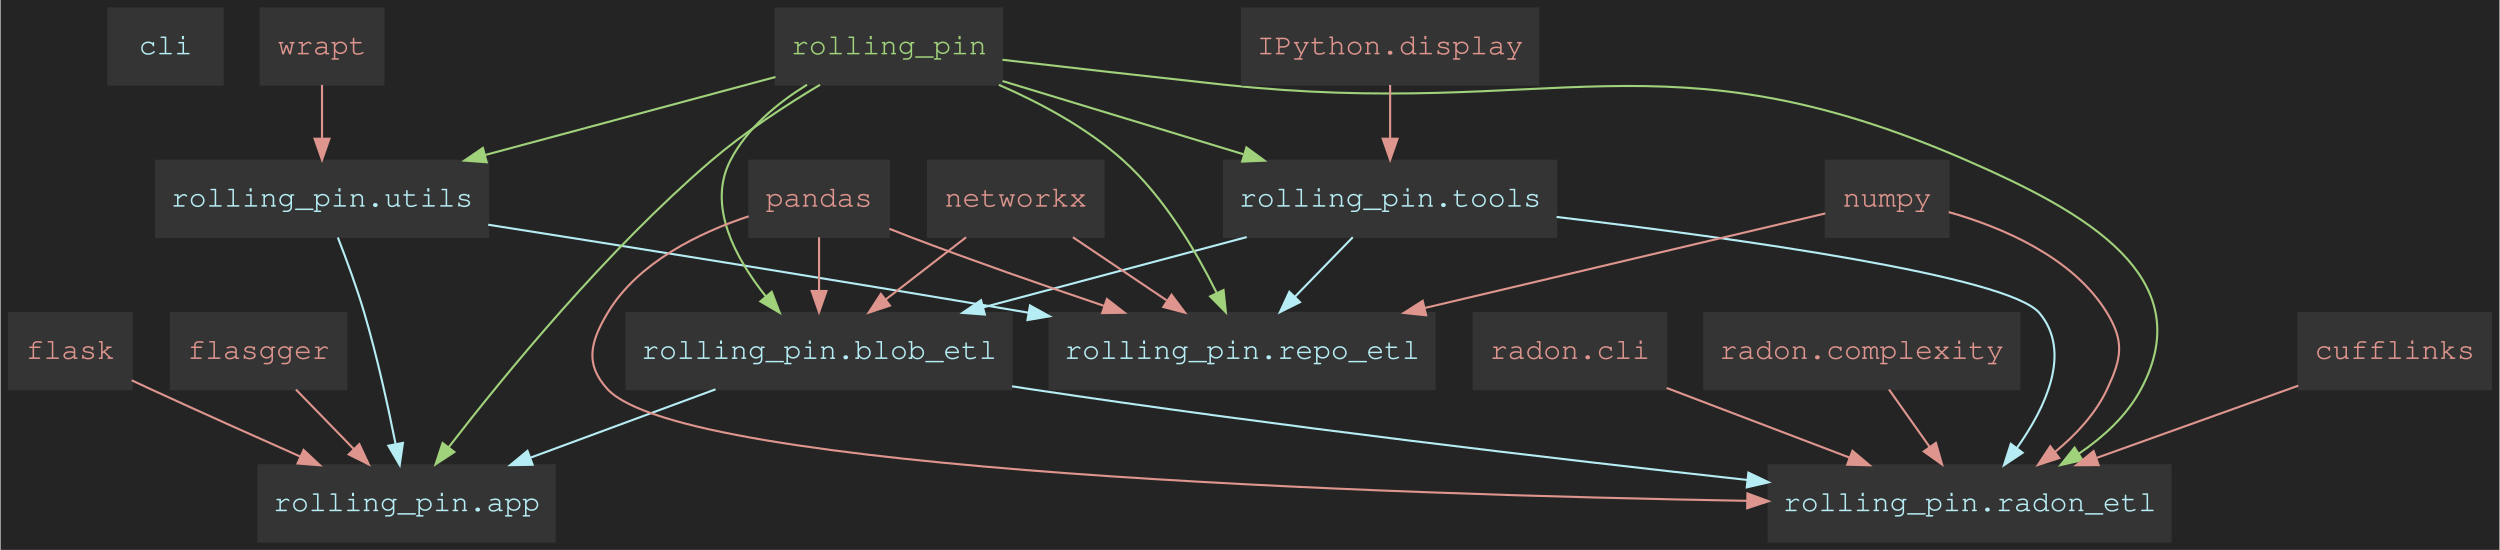
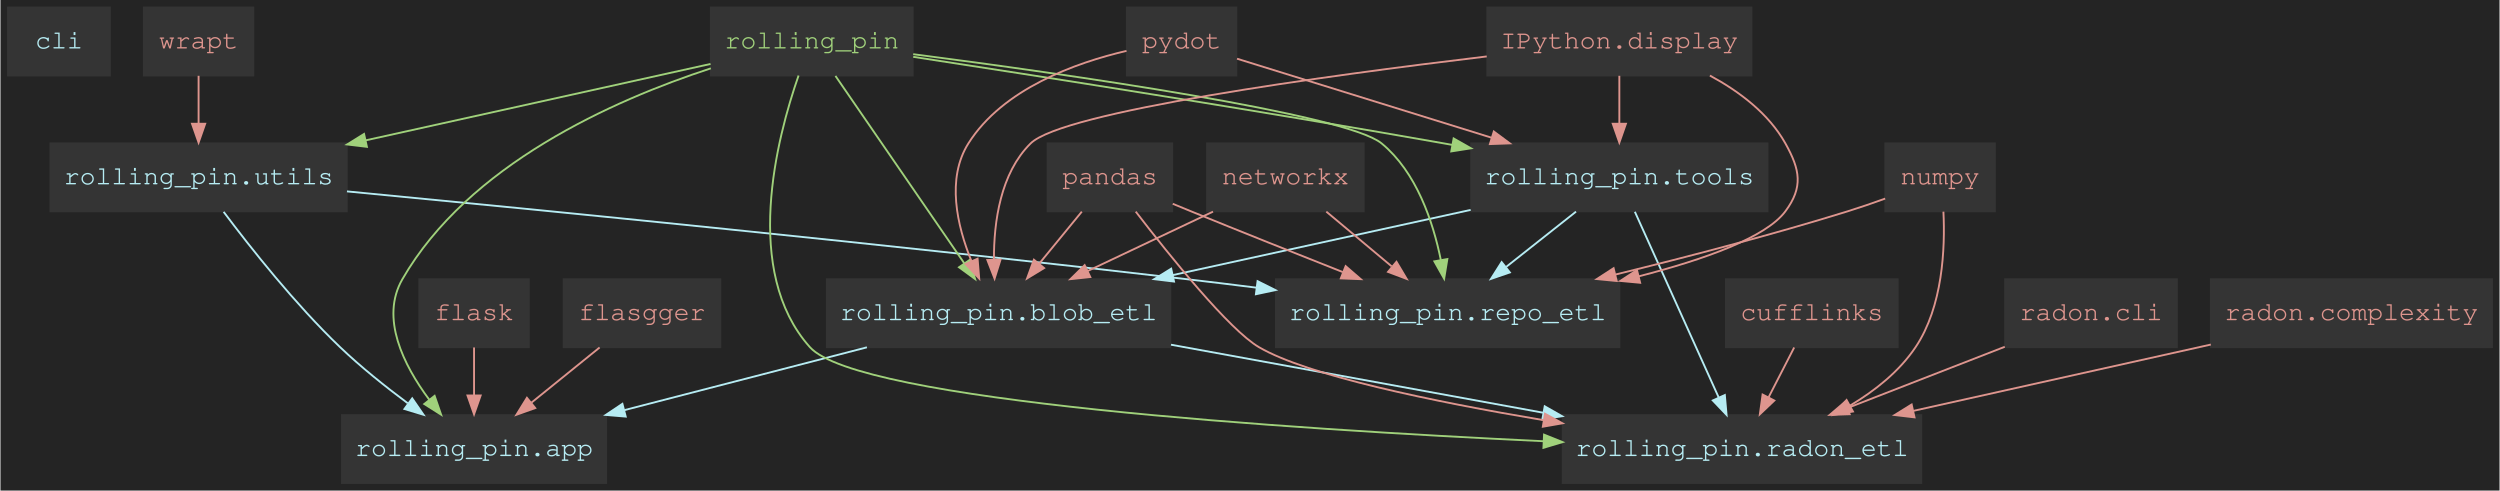
- <svg xmlns="http://www.w3.org/2000/svg" width="1182pt" height="260pt" viewBox="0.00 0.00 1181.50 260.00">
+ <svg xmlns="http://www.w3.org/2000/svg" width="1325pt" height="260pt" viewBox="0.00 0.00 1324.50 260.00">
  <g id="graph0" class="graph" transform="scale(1 1) rotate(0) translate(4 256)">
-     <polygon fill="#242424" stroke="transparent" points="-4,4 -4,-256 1177.5,-256 1177.5,4 -4,4" />
+     <polygon fill="#242424" stroke="transparent" points="-4,4 -4,-256 1320.5,-256 1320.5,4 -4,4" />
    <g id="node1" class="node">
-       <polygon fill="#343434" stroke="#343434" points="101,-252 47,-252 47,-216 101,-216 101,-252" />
-       <text text-anchor="middle" x="74" y="-230.3" font-family="Courier,monospace" font-size="14.00" fill="#b6ecf3">cli</text>
+       <polygon fill="#343434" stroke="#343434" points="54,-252 0,-252 0,-216 54,-216 54,-252" />
+       <text text-anchor="middle" x="27" y="-230.3" font-family="Courier,monospace" font-size="14.00" fill="#b6ecf3">cli</text>
    </g>
    <g id="node2" class="node">
-       <polygon fill="#343434" stroke="#343434" points="258,-36 118,-36 118,0 258,0 258,-36" />
-       <text text-anchor="middle" x="188" y="-14.3" font-family="Courier,monospace" font-size="14.00" fill="#b6ecf3">rolling_pin.app</text>
+       <polygon fill="#343434" stroke="#343434" points="317,-36 177,-36 177,0 317,0 317,-36" />
+       <text text-anchor="middle" x="247" y="-14.3" font-family="Courier,monospace" font-size="14.00" fill="#b6ecf3">rolling_pin.app</text>
    </g>
    <g id="node3" class="node">
-       <polygon fill="#343434" stroke="#343434" points="474,-108 292,-108 292,-72 474,-72 474,-108" />
-       <text text-anchor="middle" x="383" y="-86.3" font-family="Courier,monospace" font-size="14.00" fill="#b6ecf3">rolling_pin.blob_etl</text>
+       <polygon fill="#343434" stroke="#343434" points="616,-108 434,-108 434,-72 616,-72 616,-108" />
+       <text text-anchor="middle" x="525" y="-86.3" font-family="Courier,monospace" font-size="14.00" fill="#b6ecf3">rolling_pin.blob_etl</text>
    </g>
    <g id="edge1" class="edge">
-       <path fill="none" stroke="#b6ecf3" d="M334.045,-71.924C307.503,-62.124 274.518,-49.945 246.614,-39.642" />
-       <polygon fill="#b6ecf3" stroke="#b6ecf3" points="247.569,-36.264 236.975,-36.083 245.144,-42.83 247.569,-36.264" />
+       <path fill="none" stroke="#b6ecf3" d="M455.208,-71.924C416.129,-61.803 367.253,-49.145 326.678,-38.636" />
+       <polygon fill="#b6ecf3" stroke="#b6ecf3" points="327.379,-35.202 316.821,-36.083 325.624,-41.979 327.379,-35.202" />
    </g>
    <g id="node4" class="node">
-       <polygon fill="#343434" stroke="#343434" points="1022,-36 832,-36 832,0 1022,0 1022,-36" />
-       <text text-anchor="middle" x="927" y="-14.3" font-family="Courier,monospace" font-size="14.00" fill="#b6ecf3">rolling_pin.radon_etl</text>
+       <polygon fill="#343434" stroke="#343434" points="1014,-36 824,-36 824,0 1014,0 1014,-36" />
+       <text text-anchor="middle" x="919" y="-14.3" font-family="Courier,monospace" font-size="14.00" fill="#b6ecf3">rolling_pin.radon_etl</text>
    </g>
    <g id="edge2" class="edge">
-       <path fill="none" stroke="#b6ecf3" d="M474.25,-73.353C477.199,-72.886 480.122,-72.434 483,-72 598.641,-54.575 731.885,-38.963 821.998,-29.061" />
-       <polygon fill="#b6ecf3" stroke="#b6ecf3" points="822.388,-32.54 831.947,-27.972 821.626,-25.581 822.388,-32.54" />
+       <path fill="none" stroke="#b6ecf3" d="M616.382,-73.301C675.277,-62.538 752.053,-48.508 813.535,-37.273" />
+       <polygon fill="#b6ecf3" stroke="#b6ecf3" points="814.447,-40.664 823.655,-35.423 813.189,-33.778 814.447,-40.664" />
    </g>
    <g id="node5" class="node">
-       <polygon fill="#343434" stroke="#343434" points="674,-108 492,-108 492,-72 674,-72 674,-108" />
-       <text text-anchor="middle" x="583" y="-86.3" font-family="Courier,monospace" font-size="14.00" fill="#b6ecf3">rolling_pin.repo_etl</text>
+       <polygon fill="#343434" stroke="#343434" points="854,-108 672,-108 672,-72 854,-72 854,-108" />
+       <text text-anchor="middle" x="763" y="-86.3" font-family="Courier,monospace" font-size="14.00" fill="#b6ecf3">rolling_pin.repo_etl</text>
    </g>
    <g id="node6" class="node">
-       <polygon fill="#343434" stroke="#343434" points="731.5,-180 574.5,-180 574.5,-144 731.5,-144 731.5,-180" />
-       <text text-anchor="middle" x="653" y="-158.3" font-family="Courier,monospace" font-size="14.00" fill="#b6ecf3">rolling_pin.tools</text>
+       <polygon fill="#343434" stroke="#343434" points="932.5,-180 775.5,-180 775.5,-144 932.5,-144 932.5,-180" />
+       <text text-anchor="middle" x="854" y="-158.3" font-family="Courier,monospace" font-size="14.00" fill="#b6ecf3">rolling_pin.tools</text>
    </g>
    <g id="edge3" class="edge">
-       <path fill="none" stroke="#b6ecf3" d="M585.216,-143.924C547.343,-133.825 499.993,-121.198 460.635,-110.703" />
-       <polygon fill="#b6ecf3" stroke="#b6ecf3" points="461.376,-107.278 450.812,-108.083 459.572,-114.042 461.376,-107.278" />
+       <path fill="none" stroke="#b6ecf3" d="M775.196,-144.754C727.701,-134.36 666.982,-121.072 617.254,-110.189" />
+       <polygon fill="#b6ecf3" stroke="#b6ecf3" points="617.98,-106.765 607.462,-108.046 616.483,-113.603 617.98,-106.765" />
    </g>
    <g id="edge4" class="edge">
-       <path fill="none" stroke="#b6ecf3" d="M731.709,-153.415C817.739,-143.224 945.386,-125.408 960,-108 975.379,-89.68 963.087,-63.561 949.347,-44.176" />
-       <polygon fill="#b6ecf3" stroke="#b6ecf3" points="952.048,-41.944 943.238,-36.059 946.455,-46.154 952.048,-41.944" />
+       <path fill="none" stroke="#b6ecf3" d="M862.232,-143.762C873.466,-118.876 893.685,-74.082 906.715,-45.217" />
+       <polygon fill="#b6ecf3" stroke="#b6ecf3" points="909.91,-46.644 910.835,-36.09 903.53,-43.764 909.91,-46.644" />
    </g>
    <g id="edge5" class="edge">
-       <path fill="none" stroke="#b6ecf3" d="M635.336,-143.831C627.027,-135.285 616.974,-124.944 607.908,-115.62" />
-       <polygon fill="#b6ecf3" stroke="#b6ecf3" points="610.382,-113.144 600.902,-108.413 605.363,-118.023 610.382,-113.144" />
+       <path fill="none" stroke="#b6ecf3" d="M831.037,-143.831C819.828,-134.963 806.179,-124.164 794.056,-114.572" />
+       <polygon fill="#b6ecf3" stroke="#b6ecf3" points="795.97,-111.623 785.956,-108.163 791.626,-117.112 795.97,-111.623" />
    </g>
    <g id="node7" class="node">
-       <polygon fill="#343434" stroke="#343434" points="226.5,-180 69.5,-180 69.5,-144 226.5,-144 226.5,-180" />
-       <text text-anchor="middle" x="148" y="-158.3" font-family="Courier,monospace" font-size="14.00" fill="#b6ecf3">rolling_pin.utils</text>
+       <polygon fill="#343434" stroke="#343434" points="179.5,-180 22.5,-180 22.5,-144 179.5,-144 179.5,-180" />
+       <text text-anchor="middle" x="101" y="-158.3" font-family="Courier,monospace" font-size="14.00" fill="#b6ecf3">rolling_pin.utils</text>
    </g>
    <g id="edge6" class="edge">
-       <path fill="none" stroke="#b6ecf3" d="M155.479,-143.714C159.537,-133.353 164.438,-120.082 168,-108 174.025,-87.561 179.193,-64.042 182.765,-46.173" />
-       <polygon fill="#b6ecf3" stroke="#b6ecf3" points="186.248,-46.599 184.727,-36.113 179.377,-45.258 186.248,-46.599" />
+       <path fill="none" stroke="#b6ecf3" d="M114.279,-143.72C128.48,-124.766 152.189,-94.775 176,-72 186.987,-61.492 199.988,-51.102 211.844,-42.284" />
+       <polygon fill="#b6ecf3" stroke="#b6ecf3" points="214.216,-44.886 220.228,-36.163 210.088,-39.233 214.216,-44.886" />
    </g>
    <g id="edge7" class="edge">
-       <path fill="none" stroke="#b6ecf3" d="M226.584,-149.748C292.195,-139.423 388.46,-124.052 482.067,-108.145" />
-       <polygon fill="#b6ecf3" stroke="#b6ecf3" points="482.724,-111.583 491.994,-106.454 481.548,-104.683 482.724,-111.583" />
+       <path fill="none" stroke="#b6ecf3" d="M179.638,-154.564C282.202,-144.713 467.17,-126.422 625,-108 636.812,-106.621 649.183,-105.107 661.461,-103.561" />
+       <polygon fill="#b6ecf3" stroke="#b6ecf3" points="662.259,-106.988 671.739,-102.257 661.378,-100.044 662.259,-106.988" />
    </g>
    <g id="node8" class="node">
-       <polygon fill="#343434" stroke="#343434" points="159.5,-108 76.5,-108 76.5,-72 159.5,-72 159.5,-108" />
-       <text text-anchor="middle" x="118" y="-86.3" font-family="Courier,monospace" font-size="14.00" fill="#de958e">flasgger</text>
+       <polygon fill="#343434" stroke="#343434" points="377.5,-108 294.5,-108 294.5,-72 377.5,-72 377.5,-108" />
+       <text text-anchor="middle" x="336" y="-86.3" font-family="Courier,monospace" font-size="14.00" fill="#de958e">flasgger</text>
    </g>
    <g id="edge8" class="edge">
-       <path fill="none" stroke="#de958e" d="M135.664,-71.831C143.973,-63.285 154.026,-52.944 163.092,-43.62" />
-       <polygon fill="#de958e" stroke="#de958e" points="165.637,-46.023 170.098,-36.413 160.618,-41.144 165.637,-46.023" />
+       <path fill="none" stroke="#de958e" d="M313.541,-71.831C302.579,-62.963 289.23,-52.164 277.373,-42.572" />
+       <polygon fill="#de958e" stroke="#de958e" points="279.427,-39.731 269.451,-36.163 275.024,-45.173 279.427,-39.731" />
    </g>
    <g id="node9" class="node">
-       <polygon fill="#343434" stroke="#343434" points="58,-108 0,-108 0,-72 58,-72 58,-108" />
-       <text text-anchor="middle" x="29" y="-86.3" font-family="Courier,monospace" font-size="14.00" fill="#de958e">flask</text>
+       <polygon fill="#343434" stroke="#343434" points="479.5,-252 372.5,-252 372.5,-216 479.5,-216 479.5,-252" />
+       <text text-anchor="middle" x="426" y="-230.3" font-family="Courier,monospace" font-size="14.00" fill="#a0d17b">rolling_pin</text>
    </g>
    <g id="edge9" class="edge">
-       <path fill="none" stroke="#de958e" d="M58.014,-76.174C61.044,-74.755 64.082,-73.342 67,-72 90.121,-61.366 115.855,-49.839 137.627,-40.176" />
-       <polygon fill="#de958e" stroke="#de958e" points="139.286,-43.269 147.01,-36.017 136.45,-36.869 139.286,-43.269" />
+       <path fill="none" stroke="#a0d17b" d="M372.5,-219.777C320.324,-202.737 243.885,-168.596 209,-108 197.185,-87.478 209.56,-62.571 223.254,-44.166" />
+       <polygon fill="#a0d17b" stroke="#a0d17b" points="226.093,-46.219 229.556,-36.206 220.605,-41.874 226.093,-46.219" />
+     </g>
+     <g id="edge10" class="edge">
+       <path fill="none" stroke="#a0d17b" d="M438.538,-215.762C455.796,-190.66 486.98,-145.302 506.804,-116.467" />
+       <polygon fill="#a0d17b" stroke="#a0d17b" points="509.782,-118.313 512.563,-108.09 504.014,-114.347 509.782,-118.313" />
+     </g>
+     <g id="edge11" class="edge">
+       <path fill="none" stroke="#a0d17b" d="M418.994,-215.968C407.441,-182.858 389.044,-112.101 425,-72 450.461,-43.604 676.435,-28.672 813.777,-22.152" />
+       <polygon fill="#a0d17b" stroke="#a0d17b" points="814.091,-25.642 823.917,-21.679 813.765,-18.649 814.091,-25.642" />
+     </g>
+     <g id="edge12" class="edge">
+       <path fill="none" stroke="#a0d17b" d="M479.739,-227.282C561.343,-216.652 709.079,-195.566 728,-180 746.522,-164.762 755.273,-138.448 759.389,-118.197" />
+       <polygon fill="#a0d17b" stroke="#a0d17b" points="762.853,-118.706 761.146,-108.25 755.96,-117.488 762.853,-118.706" />
+     </g>
+     <g id="edge13" class="edge">
+       <path fill="none" stroke="#a0d17b" d="M479.756,-225.866C546,-215.721 661.956,-197.563 761,-180 762.467,-179.74 763.948,-179.475 765.438,-179.208" />
+       <polygon fill="#a0d17b" stroke="#a0d17b" points="766.176,-182.631 775.387,-177.395 764.921,-175.744 766.176,-182.631" />
+     </g>
+     <g id="edge14" class="edge">
+       <path fill="none" stroke="#a0d17b" d="M372.333,-222.111C322.737,-211.123 248.11,-194.59 189.666,-181.643" />
+       <polygon fill="#a0d17b" stroke="#a0d17b" points="190.213,-178.179 179.693,-179.434 188.699,-185.014 190.213,-178.179" />
    </g>
    <g id="node10" class="node">
-       <polygon fill="#343434" stroke="#343434" points="469.5,-252 362.5,-252 362.5,-216 469.5,-216 469.5,-252" />
-       <text text-anchor="middle" x="416" y="-230.3" font-family="Courier,monospace" font-size="14.00" fill="#a0d17b">rolling_pin</text>
-     </g>
-     <g id="edge10" class="edge">
-       <path fill="none" stroke="#a0d17b" d="M383.452,-215.924C367.253,-206.236 347.808,-193.525 332,-180 282.446,-137.601 233.988,-78.361 207.855,-44.515" />
-       <polygon fill="#a0d17b" stroke="#a0d17b" points="210.563,-42.295 201.705,-36.483 205.006,-46.551 210.563,-42.295" />
-     </g>
-     <g id="edge11" class="edge">
-       <path fill="none" stroke="#a0d17b" d="M377.309,-215.944C363.213,-207.22 348.827,-195.28 341,-180 330.093,-158.707 343.347,-134.057 357.775,-115.944" />
-       <polygon fill="#a0d17b" stroke="#a0d17b" points="360.612,-118.01 364.405,-108.118 355.271,-113.486 360.612,-118.01" />
-     </g>
-     <g id="edge12" class="edge">
-       <path fill="none" stroke="#a0d17b" d="M469.733,-227.723C500.292,-224.192 539.278,-219.753 574,-216 730.35,-199.099 781.851,-242.864 926,-180 981.243,-155.908 1036.438,-125.136 1008,-72 1001.326,-59.53 990.359,-49.442 978.62,-41.511" />
-       <polygon fill="#a0d17b" stroke="#a0d17b" points="980.32,-38.447 969.985,-36.115 976.61,-44.383 980.32,-38.447" />
-     </g>
-     <g id="edge13" class="edge">
-       <path fill="none" stroke="#a0d17b" d="M468.006,-215.894C487.988,-207.191 510.046,-195.279 527,-180 546.296,-162.61 561.338,-137.036 570.951,-117.589" />
-       <polygon fill="#a0d17b" stroke="#a0d17b" points="574.222,-118.86 575.353,-108.326 567.9,-115.856 574.222,-118.86" />
-     </g>
-     <g id="edge14" class="edge">
-       <path fill="none" stroke="#a0d17b" d="M469.779,-217.662C503.485,-207.422 547.267,-194.121 583.581,-183.089" />
-       <polygon fill="#a0d17b" stroke="#a0d17b" points="585.06,-186.298 593.611,-180.042 583.025,-179.6 585.06,-186.298" />
+       <polygon fill="#343434" stroke="#343434" points="924,-252 784,-252 784,-216 924,-216 924,-252" />
+       <text text-anchor="middle" x="854" y="-230.3" font-family="Courier,monospace" font-size="14.00" fill="#de958e">IPython.display</text>
    </g>
    <g id="edge15" class="edge">
-       <path fill="none" stroke="#a0d17b" d="M362.41,-219.603C323.073,-209.035 269.065,-194.525 225.095,-182.712" />
-       <polygon fill="#a0d17b" stroke="#a0d17b" points="225.868,-179.296 215.302,-180.081 224.052,-186.056 225.868,-179.296" />
+       <path fill="none" stroke="#de958e" d="M783.718,-226.093C697.051,-215.696 559.038,-196.779 542,-180 525.962,-164.206 522.463,-138.359 522.539,-118.407" />
+       <polygon fill="#de958e" stroke="#de958e" points="526.04,-118.425 522.875,-108.314 519.044,-118.192 526.04,-118.425" />
+     </g>
+     <g id="edge16" class="edge">
+       <path fill="none" stroke="#de958e" d="M901.992,-215.958C917.596,-207.536 933.159,-195.798 942,-180 949.814,-166.038 951.541,-156.844 942,-144 931.694,-130.126 898.989,-118.451 864.304,-109.546" />
+       <polygon fill="#de958e" stroke="#de958e" points="865.034,-106.121 854.485,-107.108 863.347,-112.914 865.034,-106.121" />
+     </g>
+     <g id="edge17" class="edge">
+       <path fill="none" stroke="#de958e" d="M854,-215.831C854,-208.131 854,-198.974 854,-190.417" />
+       <polygon fill="#de958e" stroke="#de958e" points="857.5,-190.413 854,-180.413 850.5,-190.413 857.5,-190.413" />
    </g>
    <g id="node11" class="node">
-       <polygon fill="#343434" stroke="#343434" points="177,-252 119,-252 119,-216 177,-216 177,-252" />
-       <text text-anchor="middle" x="148" y="-230.3" font-family="Courier,monospace" font-size="14.00" fill="#de958e">wrapt</text>
-     </g>
-     <g id="edge16" class="edge">
-       <path fill="none" stroke="#de958e" d="M148,-215.831C148,-208.131 148,-198.974 148,-190.417" />
-       <polygon fill="#de958e" stroke="#de958e" points="151.5,-190.413 148,-180.413 144.5,-190.413 151.5,-190.413" />
+       <polygon fill="#343434" stroke="#343434" points="718.5,-180 635.5,-180 635.5,-144 718.5,-144 718.5,-180" />
+       <text text-anchor="middle" x="677" y="-158.3" font-family="Courier,monospace" font-size="14.00" fill="#de958e">networkx</text>
+     </g>
+     <g id="edge18" class="edge">
+       <path fill="none" stroke="#de958e" d="M638.644,-143.831C618.496,-134.287 593.625,-122.507 572.292,-112.401" />
+       <polygon fill="#de958e" stroke="#de958e" points="573.616,-109.156 563.08,-108.038 570.619,-115.482 573.616,-109.156" />
+     </g>
+     <g id="edge19" class="edge">
+       <path fill="none" stroke="#de958e" d="M698.701,-143.831C709.192,-135.048 721.946,-124.371 733.319,-114.849" />
+       <polygon fill="#de958e" stroke="#de958e" points="735.885,-117.266 741.306,-108.163 731.391,-111.899 735.885,-117.266" />
    </g>
    <g id="node12" class="node">
-       <polygon fill="#343434" stroke="#343434" points="723,-252 583,-252 583,-216 723,-216 723,-252" />
-       <text text-anchor="middle" x="653" y="-230.3" font-family="Courier,monospace" font-size="14.00" fill="#de958e">IPython.display</text>
-     </g>
-     <g id="edge17" class="edge">
-       <path fill="none" stroke="#de958e" d="M653,-215.831C653,-208.131 653,-198.974 653,-190.417" />
-       <polygon fill="#de958e" stroke="#de958e" points="656.5,-190.413 653,-180.413 649.5,-190.413 656.5,-190.413" />
+       <polygon fill="#343434" stroke="#343434" points="276,-108 218,-108 218,-72 276,-72 276,-108" />
+       <text text-anchor="middle" x="247" y="-86.3" font-family="Courier,monospace" font-size="14.00" fill="#de958e">flask</text>
+     </g>
+     <g id="edge20" class="edge">
+       <path fill="none" stroke="#de958e" d="M247,-71.831C247,-64.131 247,-54.974 247,-46.417" />
+       <polygon fill="#de958e" stroke="#de958e" points="250.5,-46.413 247,-36.413 243.5,-46.413 250.5,-46.413" />
    </g>
    <g id="node13" class="node">
-       <polygon fill="#343434" stroke="#343434" points="517.5,-180 434.5,-180 434.5,-144 517.5,-144 517.5,-180" />
-       <text text-anchor="middle" x="476" y="-158.3" font-family="Courier,monospace" font-size="14.00" fill="#de958e">networkx</text>
-     </g>
-     <g id="edge18" class="edge">
-       <path fill="none" stroke="#de958e" d="M452.532,-143.831C440.967,-134.878 426.86,-123.956 414.382,-114.296" />
-       <polygon fill="#de958e" stroke="#de958e" points="416.51,-111.517 406.46,-108.163 412.225,-117.052 416.51,-111.517" />
-     </g>
-     <g id="edge19" class="edge">
-       <path fill="none" stroke="#de958e" d="M503.001,-143.831C516.433,-134.793 532.847,-123.748 547.304,-114.02" />
-       <polygon fill="#de958e" stroke="#de958e" points="549.665,-116.649 556.008,-108.163 545.758,-110.842 549.665,-116.649" />
+       <polygon fill="#343434" stroke="#343434" points="651,-252 593,-252 593,-216 651,-216 651,-252" />
+       <text text-anchor="middle" x="622" y="-230.3" font-family="Courier,monospace" font-size="14.00" fill="#de958e">pydot</text>
+     </g>
+     <g id="edge21" class="edge">
+       <path fill="none" stroke="#de958e" d="M592.798,-229.035C565.826,-222.732 527.263,-208.969 509,-180 497.252,-161.366 502.948,-136.48 510.624,-117.6" />
+       <polygon fill="#de958e" stroke="#de958e" points="513.877,-118.899 514.737,-108.339 507.48,-116.058 513.877,-118.899" />
+     </g>
+     <g id="edge22" class="edge">
+       <path fill="none" stroke="#de958e" d="M651.383,-224.881C685.12,-214.411 741.569,-196.892 786.328,-183.002" />
+       <polygon fill="#de958e" stroke="#de958e" points="787.465,-186.314 795.978,-180.007 785.39,-179.628 787.465,-186.314" />
    </g>
    <g id="node14" class="node">
-       <polygon fill="#343434" stroke="#343434" points="416,-180 350,-180 350,-144 416,-144 416,-180" />
-       <text text-anchor="middle" x="383" y="-158.3" font-family="Courier,monospace" font-size="14.00" fill="#de958e">pandas</text>
-     </g>
-     <g id="edge20" class="edge">
-       <path fill="none" stroke="#de958e" d="M383,-143.831C383,-136.131 383,-126.974 383,-118.417" />
-       <polygon fill="#de958e" stroke="#de958e" points="386.5,-118.413 383,-108.413 379.5,-118.413 386.5,-118.413" />
-     </g>
-     <g id="edge21" class="edge">
-       <path fill="none" stroke="#de958e" d="M349.709,-153.727C326.551,-146.045 297.353,-132.062 283,-108 274.804,-94.259 272.169,-83.777 283,-72 318.65,-33.235 648.433,-22.285 821.715,-19.202" />
-       <polygon fill="#de958e" stroke="#de958e" points="821.943,-22.699 831.881,-19.027 821.822,-15.7 821.943,-22.699" />
-     </g>
-     <g id="edge22" class="edge">
-       <path fill="none" stroke="#de958e" d="M416.248,-147.83C419.532,-146.507 422.824,-145.21 426,-144 455.879,-132.622 489.341,-120.966 517.671,-111.409" />
-       <polygon fill="#de958e" stroke="#de958e" points="519.098,-114.621 527.463,-108.12 516.869,-107.986 519.098,-114.621" />
+       <polygon fill="#343434" stroke="#343434" points="617,-180 551,-180 551,-144 617,-144 617,-180" />
+       <text text-anchor="middle" x="584" y="-158.3" font-family="Courier,monospace" font-size="14.00" fill="#de958e">pandas</text>
+     </g>
+     <g id="edge23" class="edge">
+       <path fill="none" stroke="#de958e" d="M569.112,-143.831C562.247,-135.454 553.97,-125.353 546.449,-116.175" />
+       <polygon fill="#de958e" stroke="#de958e" points="549.134,-113.93 540.089,-108.413 543.72,-118.367 549.134,-113.93" />
+     </g>
+     <g id="edge24" class="edge">
+       <path fill="none" stroke="#de958e" d="M597.696,-143.832C615.789,-120.311 647.206,-81.236 663,-72 688.668,-56.99 755.041,-43.209 813.769,-33.326" />
+       <polygon fill="#de958e" stroke="#de958e" points="814.583,-36.739 823.875,-31.65 813.438,-29.833 814.583,-36.739" />
+     </g>
+     <g id="edge25" class="edge">
+       <path fill="none" stroke="#de958e" d="M617.309,-147.985C620.581,-146.63 623.853,-145.284 627,-144 653.374,-133.245 682.732,-121.553 707.402,-111.807" />
+       <polygon fill="#de958e" stroke="#de958e" points="708.943,-114.962 716.961,-108.036 706.374,-108.451 708.943,-114.962" />
    </g>
    <g id="node15" class="node">
-       <polygon fill="#343434" stroke="#343434" points="917,-180 859,-180 859,-144 917,-144 917,-180" />
-       <text text-anchor="middle" x="888" y="-158.3" font-family="Courier,monospace" font-size="14.00" fill="#de958e">numpy</text>
-     </g>
-     <g id="edge23" class="edge">
-       <path fill="none" stroke="#de958e" d="M917.111,-155.729C941.847,-148.695 975.838,-134.602 992,-108 1000.308,-94.326 998.798,-86.484 992,-72 986.541,-60.368 977.209,-50.374 967.293,-42.259" />
-       <polygon fill="#de958e" stroke="#de958e" points="969.355,-39.43 959.278,-36.159 965.115,-45.001 969.355,-39.43" />
-     </g>
-     <g id="edge24" class="edge">
-       <path fill="none" stroke="#de958e" d="M858.755,-155.096C815.589,-144.906 733.071,-125.427 669.506,-110.421" />
-       <polygon fill="#de958e" stroke="#de958e" points="670.012,-106.944 659.475,-108.053 668.404,-113.757 670.012,-106.944" />
+       <polygon fill="#343434" stroke="#343434" points="130,-252 72,-252 72,-216 130,-216 130,-252" />
+       <text text-anchor="middle" x="101" y="-230.3" font-family="Courier,monospace" font-size="14.00" fill="#de958e">wrapt</text>
+     </g>
+     <g id="edge26" class="edge">
+       <path fill="none" stroke="#de958e" d="M101,-215.831C101,-208.131 101,-198.974 101,-190.417" />
+       <polygon fill="#de958e" stroke="#de958e" points="104.5,-190.413 101,-180.413 97.5,-190.413 104.5,-190.413" />
    </g>
    <g id="node16" class="node">
-       <polygon fill="#343434" stroke="#343434" points="1173.5,-108 1082.5,-108 1082.5,-72 1173.5,-72 1173.5,-108" />
-       <text text-anchor="middle" x="1128" y="-86.3" font-family="Courier,monospace" font-size="14.00" fill="#de958e">cufflinks</text>
-     </g>
-     <g id="edge25" class="edge">
-       <path fill="none" stroke="#de958e" d="M1082.39,-73.662C1054.171,-63.554 1017.623,-50.462 987.062,-39.515" />
-       <polygon fill="#de958e" stroke="#de958e" points="987.963,-36.12 977.368,-36.042 985.602,-42.71 987.963,-36.12" />
+       <polygon fill="#343434" stroke="#343434" points="1001.5,-108 910.5,-108 910.5,-72 1001.5,-72 1001.5,-108" />
+       <text text-anchor="middle" x="956" y="-86.3" font-family="Courier,monospace" font-size="14.00" fill="#de958e">cufflinks</text>
+     </g>
+     <g id="edge27" class="edge">
+       <path fill="none" stroke="#de958e" d="M946.663,-71.831C942.576,-63.877 937.69,-54.369 933.169,-45.572" />
+       <polygon fill="#de958e" stroke="#de958e" points="936.146,-43.708 928.462,-36.413 929.92,-46.907 936.146,-43.708" />
    </g>
    <g id="node17" class="node">
-       <polygon fill="#343434" stroke="#343434" points="783.5,-108 692.5,-108 692.5,-72 783.5,-72 783.5,-108" />
-       <text text-anchor="middle" x="738" y="-86.3" font-family="Courier,monospace" font-size="14.00" fill="#de958e">radon.cli</text>
-     </g>
-     <g id="edge26" class="edge">
-       <path fill="none" stroke="#de958e" d="M783.752,-72.571C809.747,-62.668 842.519,-50.183 870.155,-39.655" />
-       <polygon fill="#de958e" stroke="#de958e" points="871.597,-42.851 879.696,-36.021 869.105,-36.31 871.597,-42.851" />
+       <polygon fill="#343434" stroke="#343434" points="1053,-180 995,-180 995,-144 1053,-144 1053,-180" />
+       <text text-anchor="middle" x="1024" y="-158.3" font-family="Courier,monospace" font-size="14.00" fill="#de958e">numpy</text>
+     </g>
+     <g id="edge28" class="edge">
+       <path fill="none" stroke="#de958e" d="M1025.765,-143.81C1026.715,-124.381 1025.442,-93.489 1011,-72 1002.356,-59.139 989.535,-48.916 976.19,-40.981" />
+       <polygon fill="#de958e" stroke="#de958e" points="977.825,-37.886 967.383,-36.092 974.428,-44.006 977.825,-37.886" />
+     </g>
+     <g id="edge29" class="edge">
+       <path fill="none" stroke="#de958e" d="M994.889,-150.749C988.386,-148.392 981.492,-146.013 975,-144 935.039,-131.607 890.216,-119.881 852.113,-110.542" />
+       <polygon fill="#de958e" stroke="#de958e" points="852.611,-107.061 842.067,-108.097 850.956,-113.863 852.611,-107.061" />
    </g>
    <g id="node18" class="node">
-       <polygon fill="#343434" stroke="#343434" points="950.5,-108 801.5,-108 801.5,-72 950.5,-72 950.5,-108" />
-       <text text-anchor="middle" x="876" y="-86.3" font-family="Courier,monospace" font-size="14.00" fill="#de958e">radon.complexity</text>
-     </g>
-     <g id="edge27" class="edge">
-       <path fill="none" stroke="#de958e" d="M888.87,-71.831C894.683,-63.623 901.67,-53.761 908.065,-44.732" />
-       <polygon fill="#de958e" stroke="#de958e" points="911.033,-46.597 913.957,-36.413 905.321,-42.55 911.033,-46.597" />
+       <polygon fill="#343434" stroke="#343434" points="1149.5,-108 1058.5,-108 1058.5,-72 1149.5,-72 1149.5,-108" />
+       <text text-anchor="middle" x="1104" y="-86.3" font-family="Courier,monospace" font-size="14.00" fill="#de958e">radon.cli</text>
+     </g>
+     <g id="edge30" class="edge">
+       <path fill="none" stroke="#de958e" d="M1058.27,-72.202C1033.111,-62.411 1001.689,-50.182 975.062,-39.819" />
+       <polygon fill="#de958e" stroke="#de958e" points="976.078,-36.458 965.489,-36.093 973.539,-42.982 976.078,-36.458" />
+     </g>
+     <g id="node19" class="node">
+       <polygon fill="#343434" stroke="#343434" points="1316.5,-108 1167.5,-108 1167.5,-72 1316.5,-72 1316.5,-108" />
+       <text text-anchor="middle" x="1242" y="-86.3" font-family="Courier,monospace" font-size="14.00" fill="#de958e">radon.complexity</text>
+     </g>
+     <g id="edge31" class="edge">
+       <path fill="none" stroke="#de958e" d="M1167.492,-73.391C1120.507,-62.918 1059.521,-49.324 1009.725,-38.224" />
+       <polygon fill="#de958e" stroke="#de958e" points="1010.445,-34.798 999.923,-36.038 1008.922,-41.63 1010.445,-34.798" />
    </g>
  </g>
</svg>
